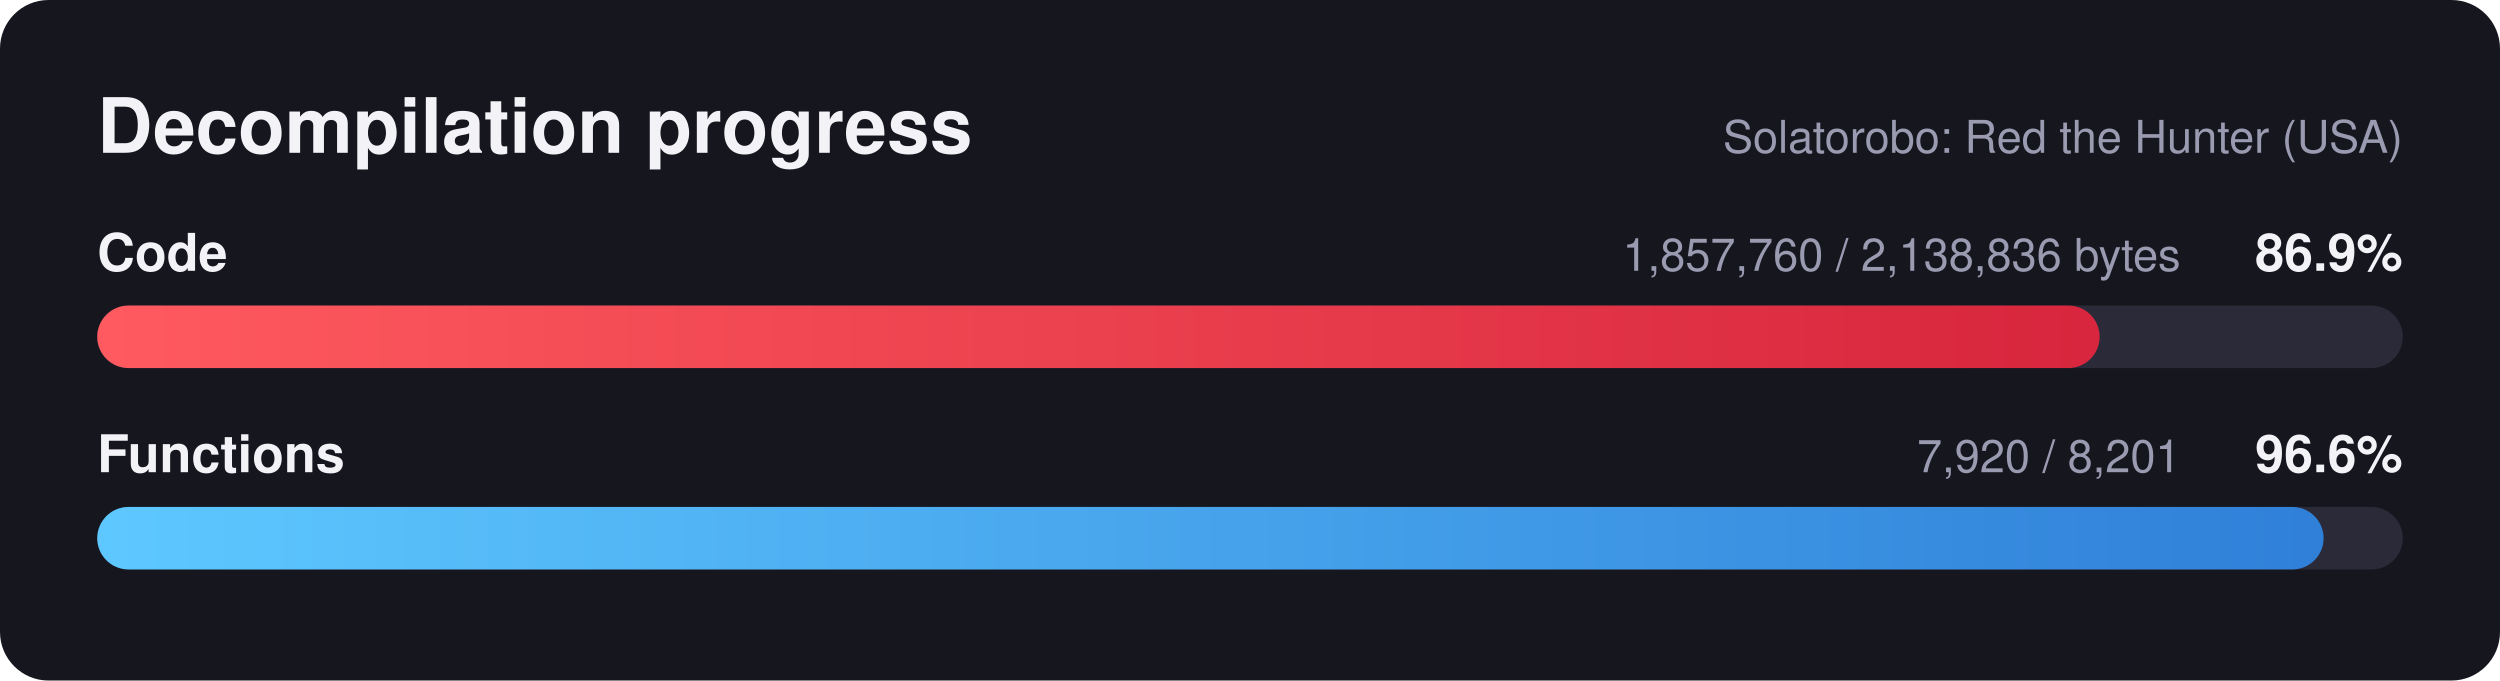
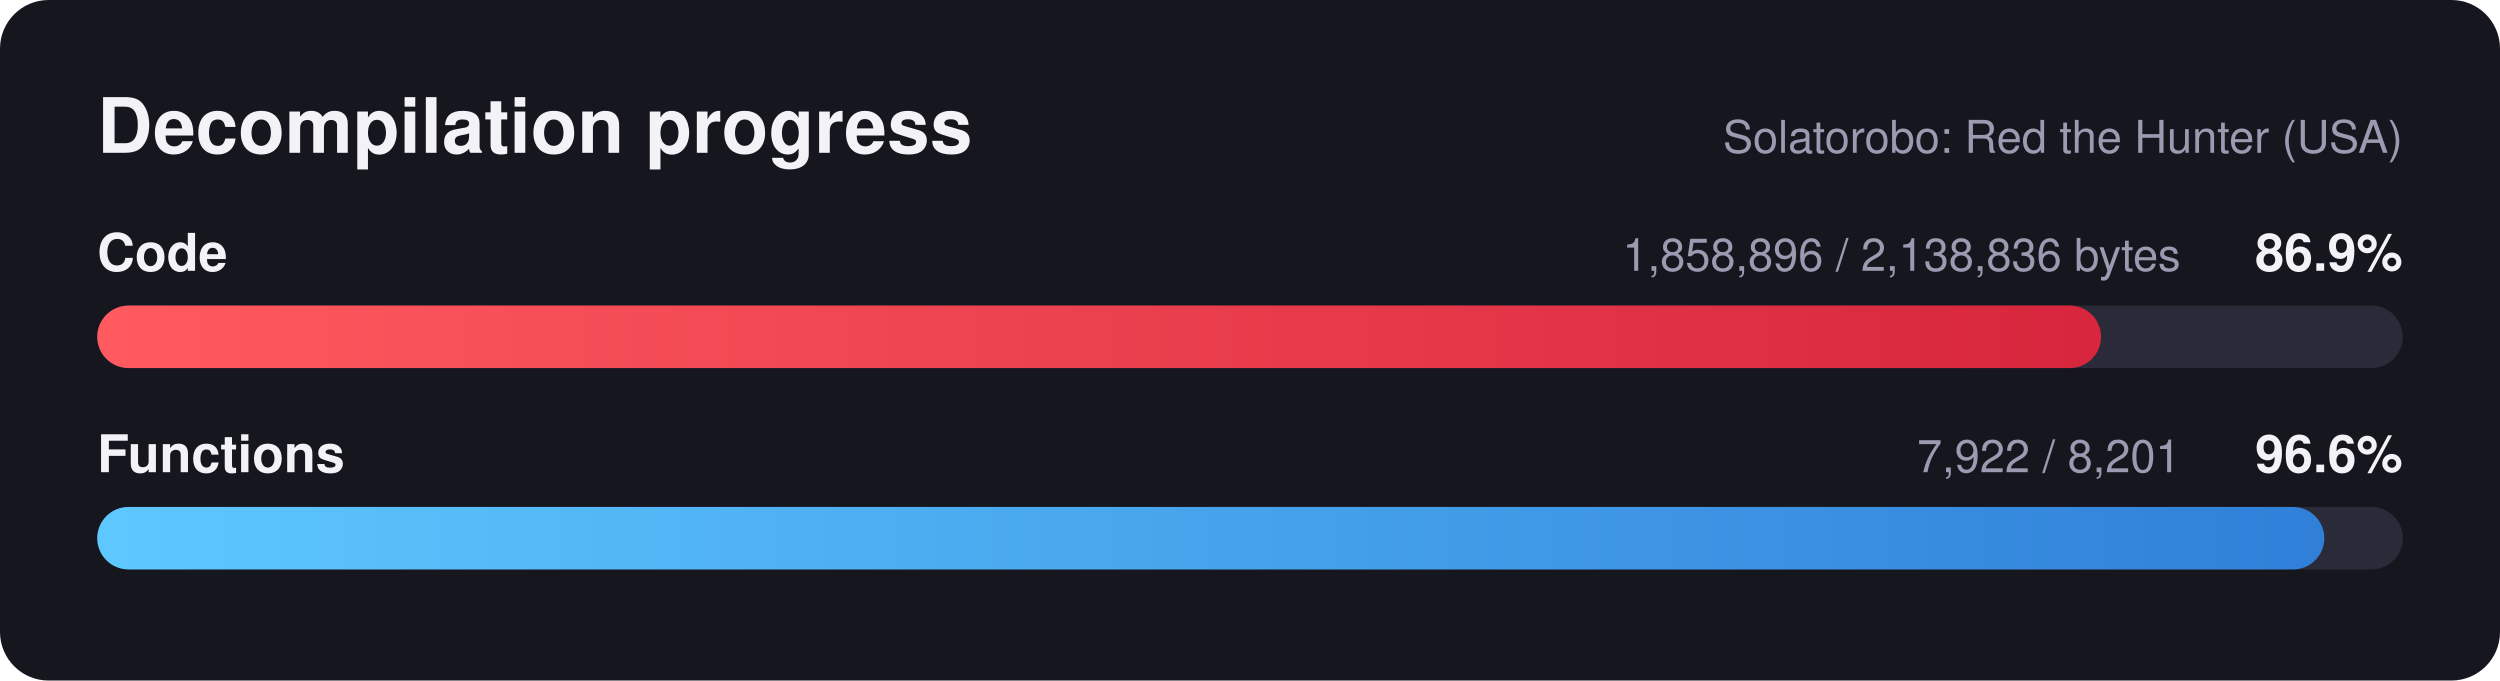
<svg xmlns="http://www.w3.org/2000/svg" width="720" height="196" viewBox="0 0 720 196" font-family="Segoe UI, Helvetica, Arial, sans-serif">
  <defs>
    <linearGradient id="red" x1="0" x2="1" y1="0" y2="0">
      <stop offset="0" stop-color="#ff5a5f" />
      <stop offset="1" stop-color="#d7263d" />
    </linearGradient>
    <linearGradient id="blue" x1="0" x2="1" y1="0" y2="0">
      <stop offset="0" stop-color="#5ec8ff" />
      <stop offset="1" stop-color="#2f7fd8" />
    </linearGradient>
  </defs>
  <rect width="720" height="196" rx="14" fill="#16161f" />
  <text x="28" y="44" fill="#f2f2f7" font-size="22" font-weight="700">Decompilation progress</text>
  <text x="692" y="44" fill="#9a9ab0" font-size="13" text-anchor="end">Solatorobo: Red the Hunter (USA)</text>
  <text x="28" y="78" fill="#f2f2f7" font-size="15" font-weight="600">Code</text>
  <text x="692" y="78" fill="#f2f2f7" font-size="15" font-weight="700" text-anchor="end">86.9%</text>
-   <text x="628" y="78" fill="#9a9ab0" font-size="13" text-anchor="end">1,857,760 / 2,138,836 bytes</text>
+   <text x="628" y="78" fill="#9a9ab0" font-size="13" text-anchor="end">1,858,896 / 2,138,836 bytes</text>
  <rect x="28" y="88" width="664" height="18" rx="9.0" fill="#2a2a38" />
-   <rect x="28" y="88" width="576.7" height="18" rx="9.0" fill="url(#red)" />
+   <rect x="28" y="88" width="577.1" height="18" rx="9.0" fill="url(#red)" />
  <text x="28" y="136" fill="#f2f2f7" font-size="15" font-weight="600">Functions</text>
  <text x="692" y="136" fill="#f2f2f7" font-size="15" font-weight="700" text-anchor="end">96.6%</text>
-   <text x="628" y="136" fill="#9a9ab0" font-size="13" text-anchor="end">7,920 / 8,201</text>
+   <text x="628" y="136" fill="#9a9ab0" font-size="13" text-anchor="end">7,922 / 8,201</text>
  <rect x="28" y="146" width="664" height="18" rx="9.0" fill="#2a2a38" />
-   <rect x="28" y="146" width="641.2" height="18" rx="9.0" fill="url(#blue)" />
+   <rect x="28" y="146" width="641.4" height="18" rx="9.0" fill="url(#blue)" />
</svg>
